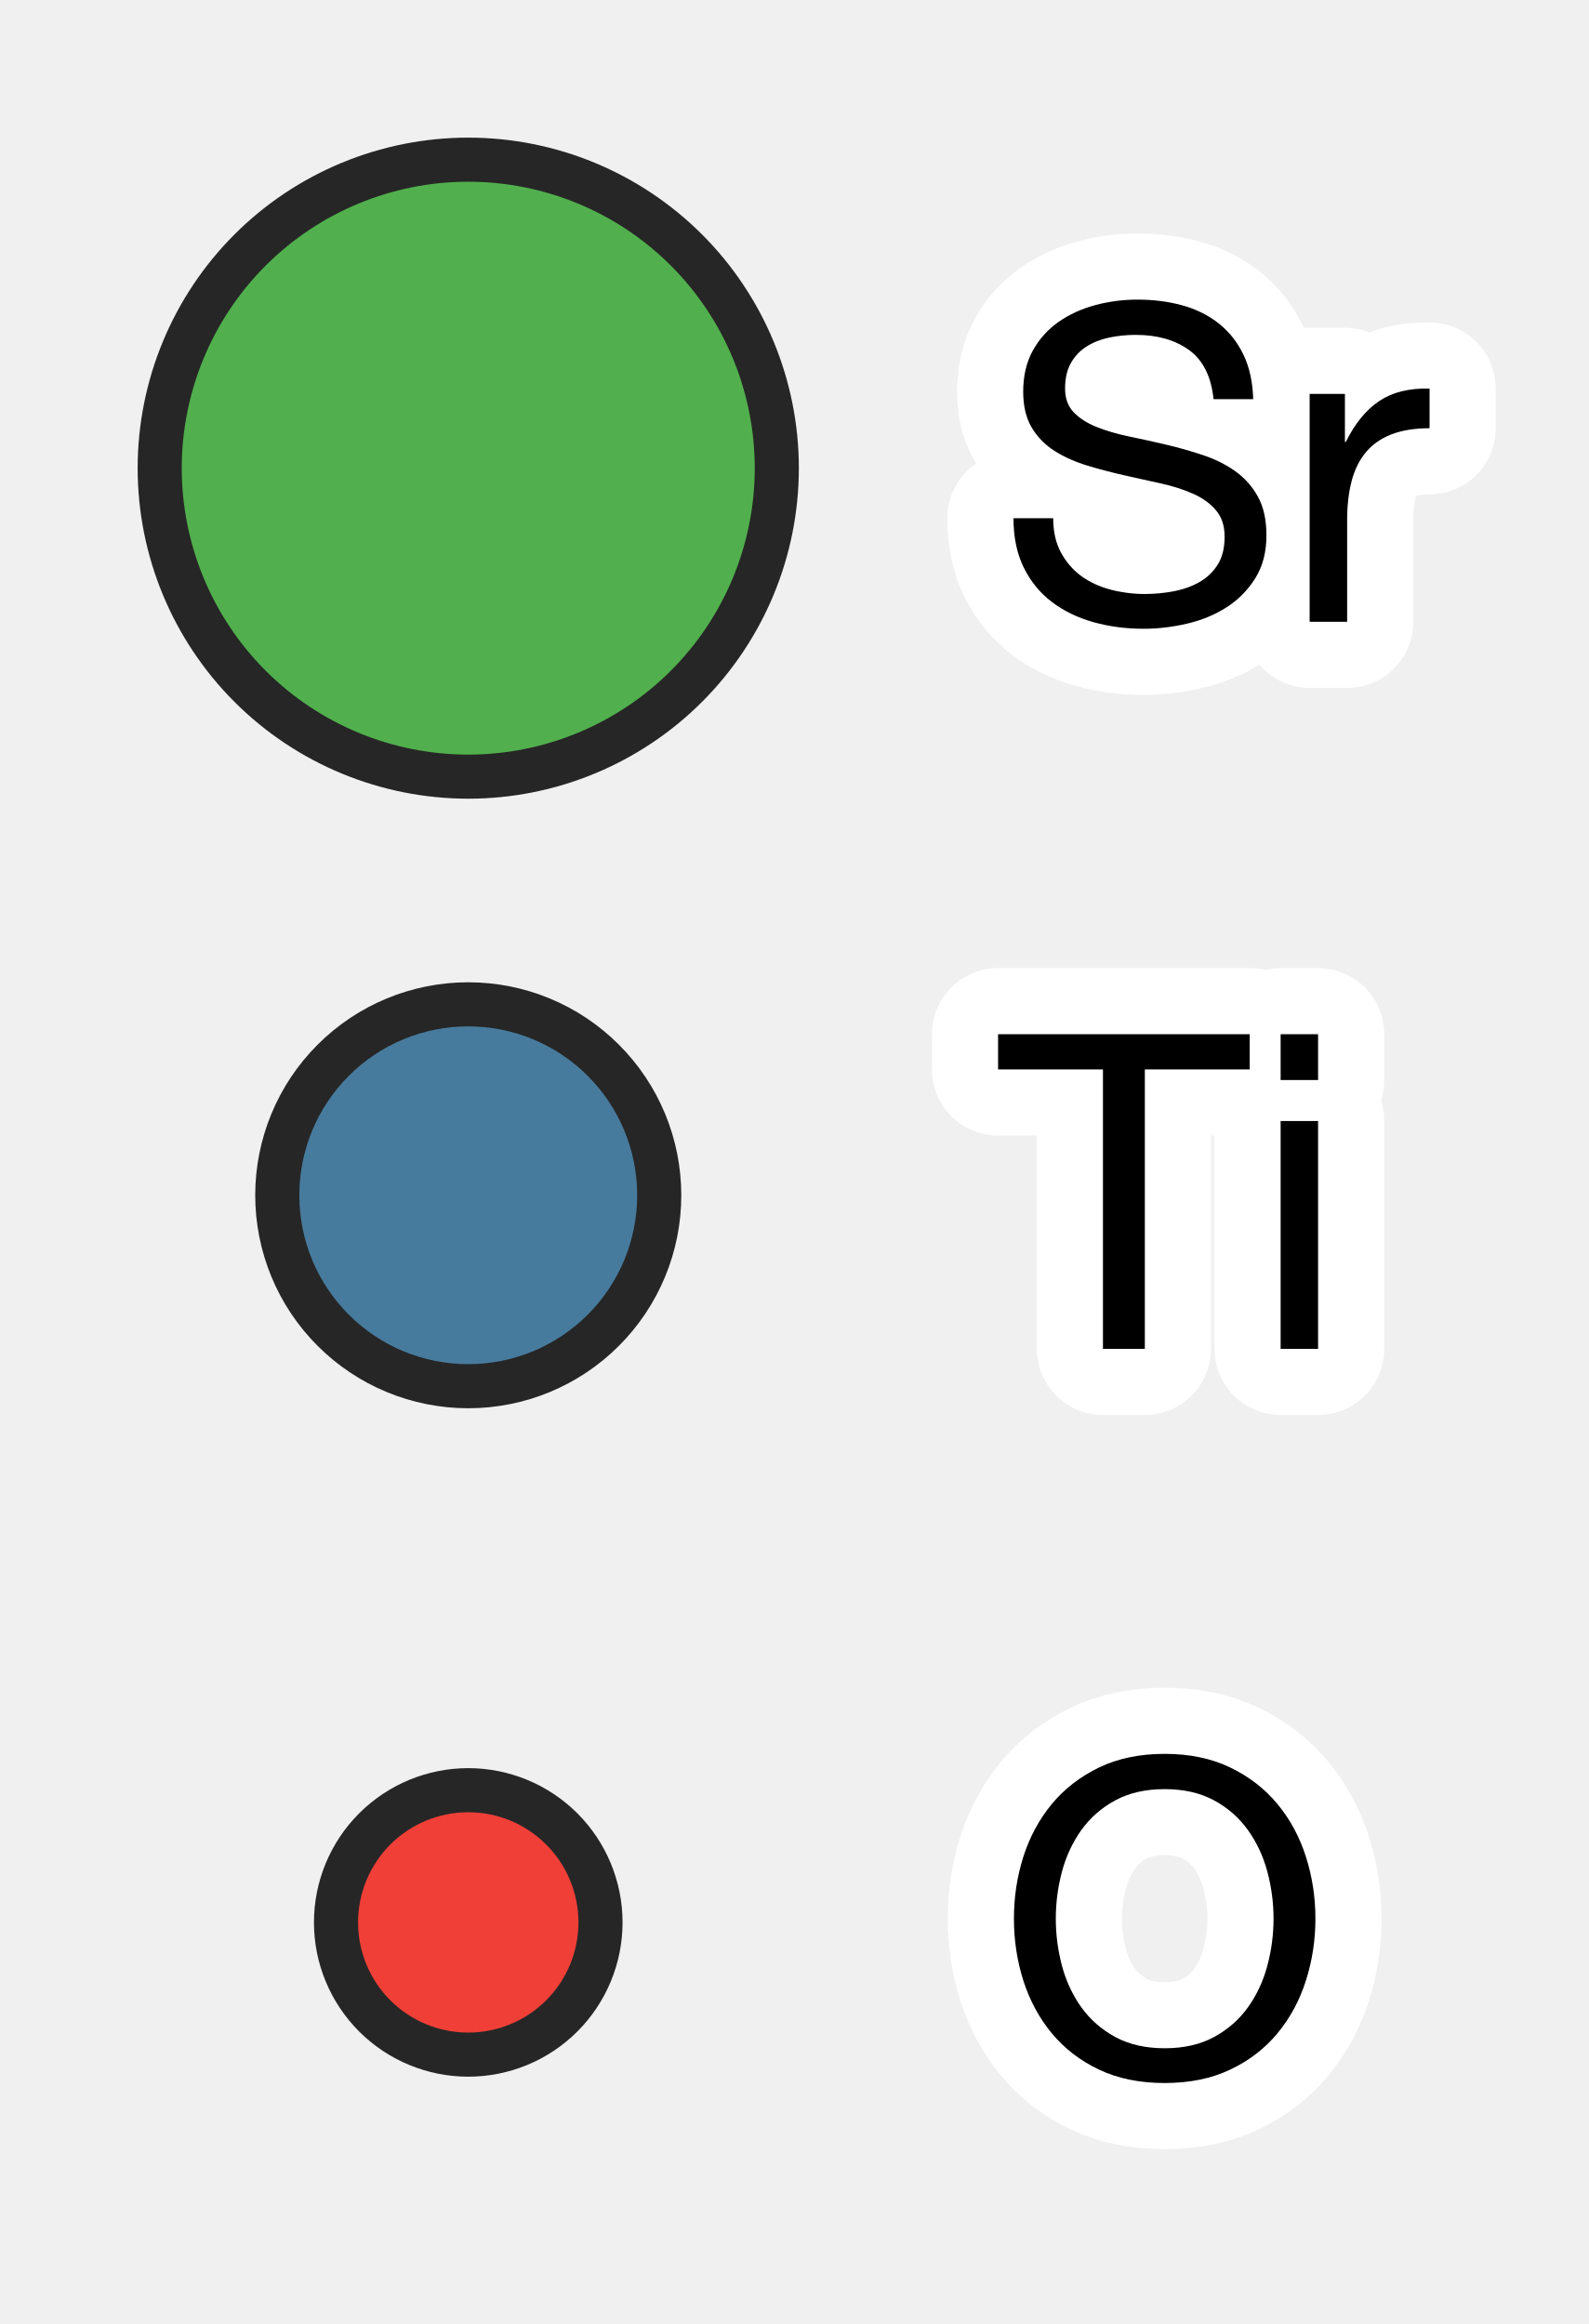
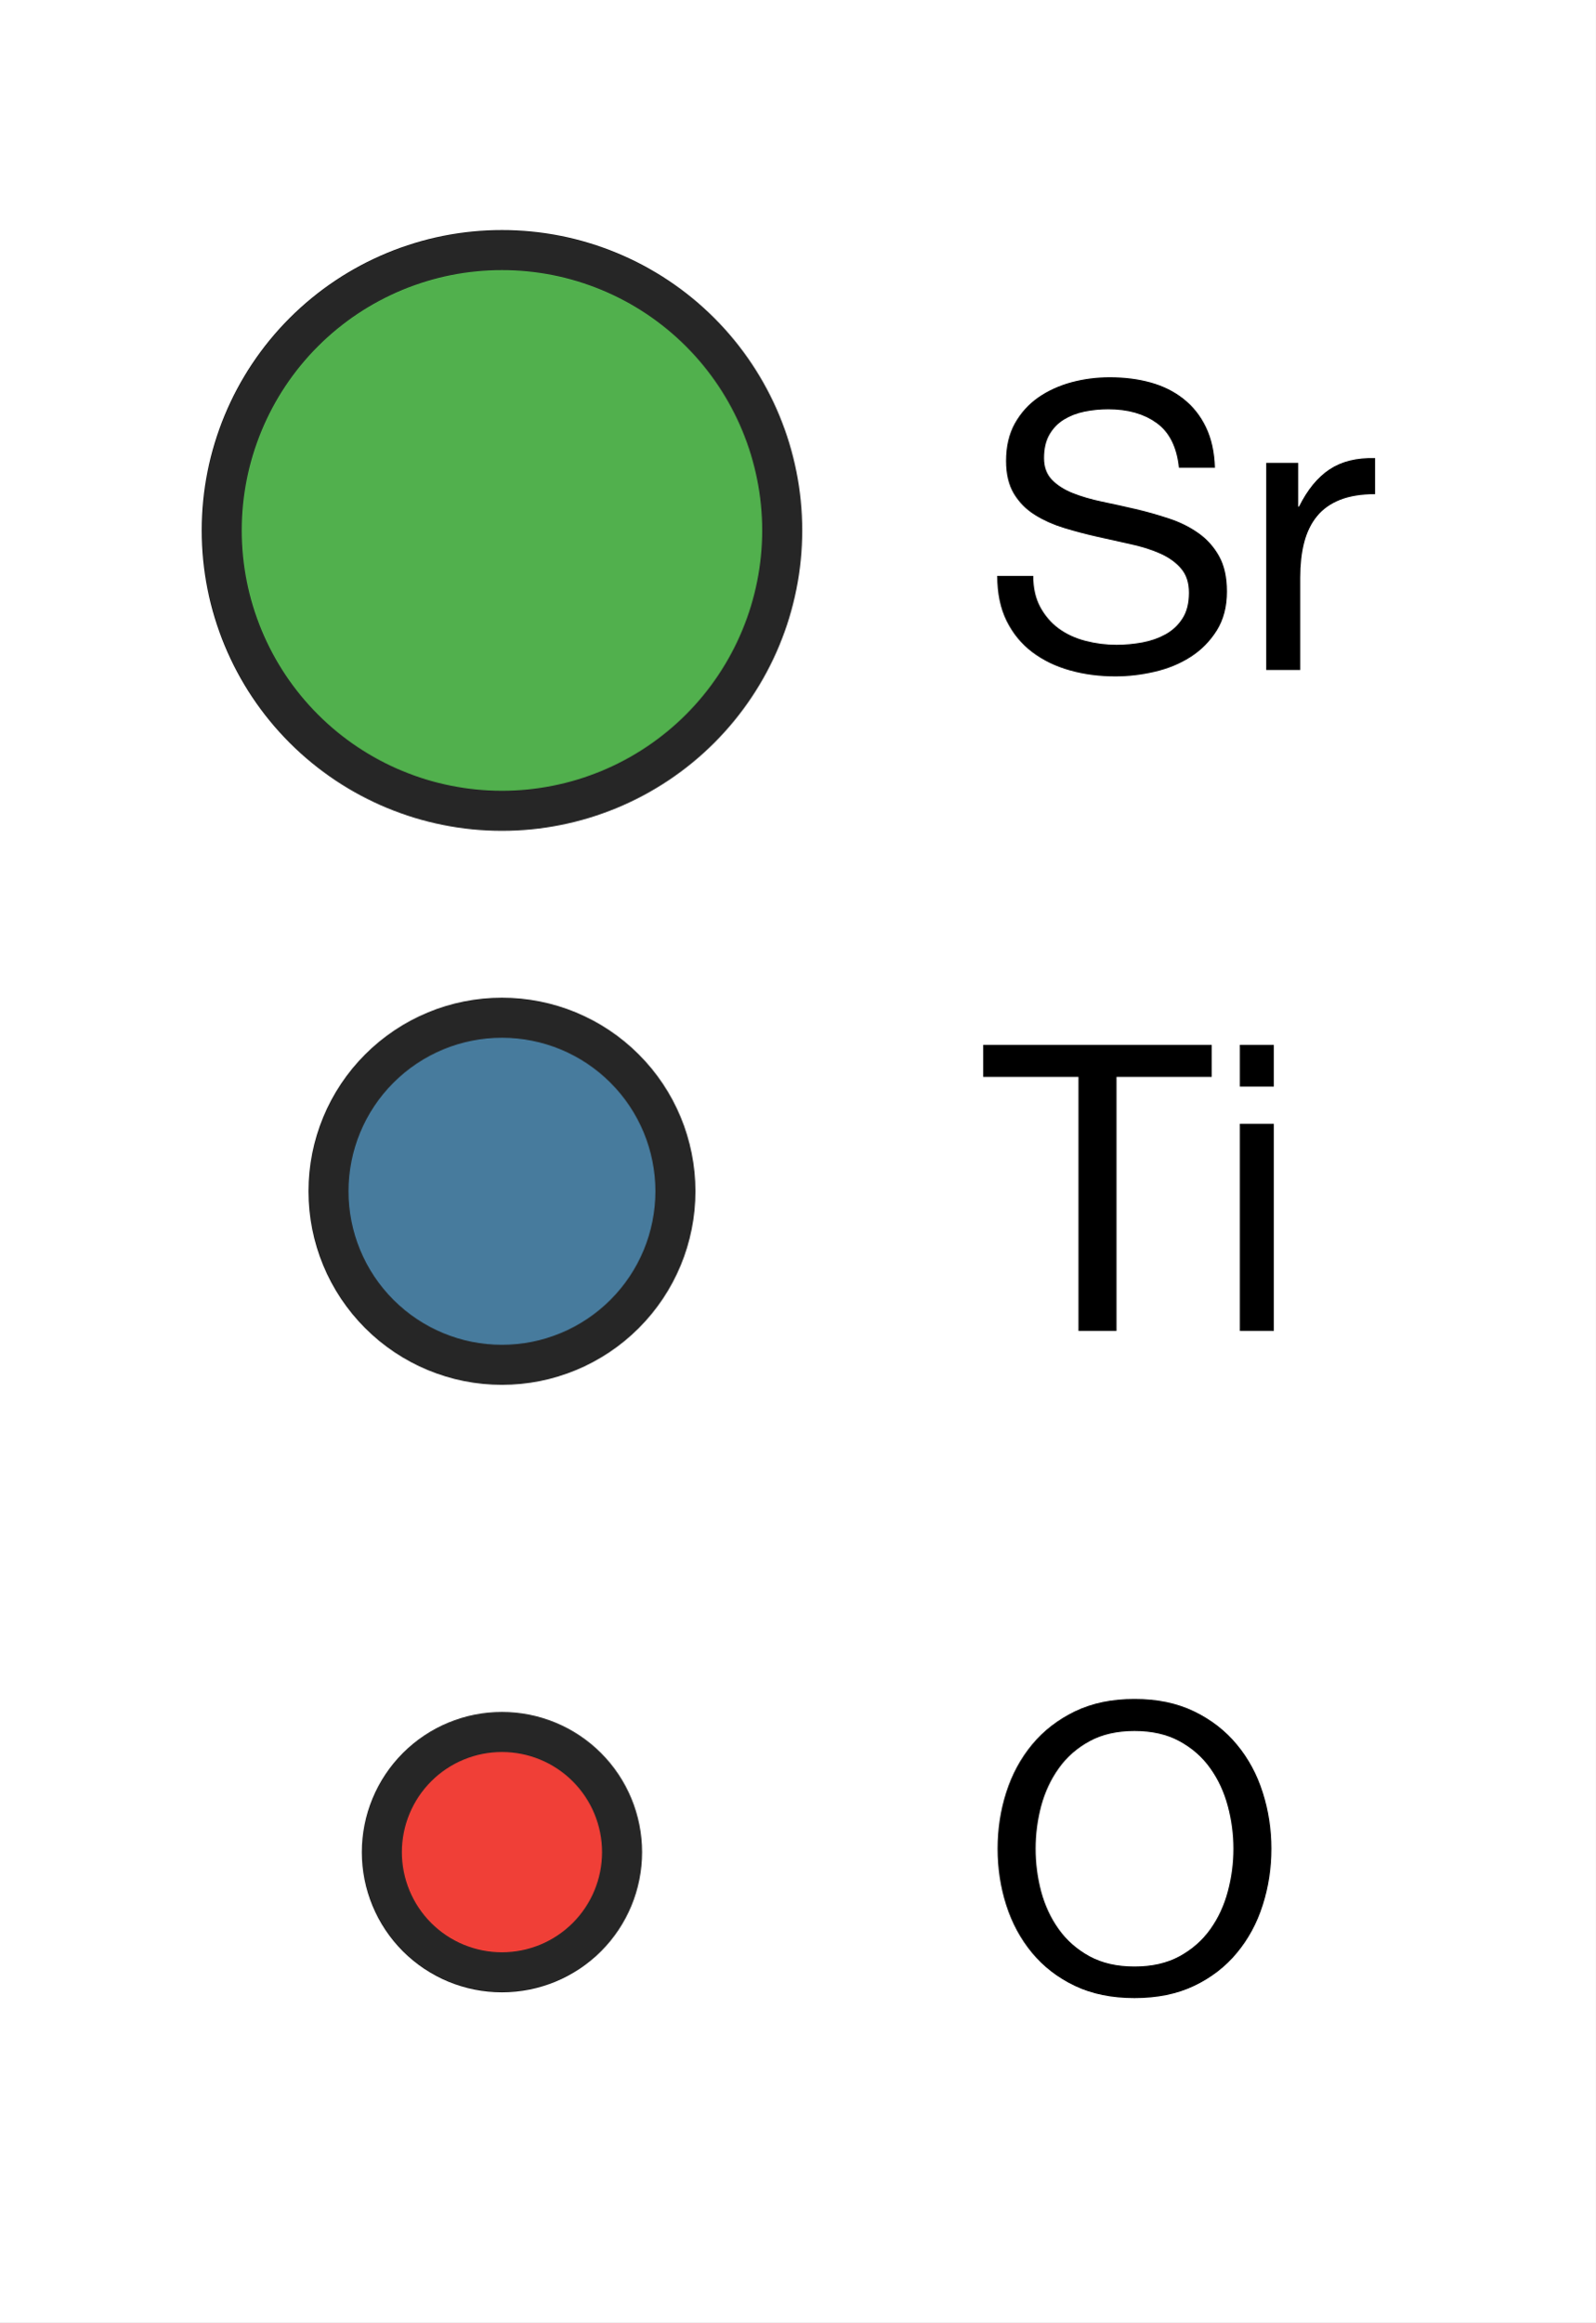
- <svg xmlns="http://www.w3.org/2000/svg" xmlns:xlink="http://www.w3.org/1999/xlink" width="35.797pt" height="52.396pt" viewBox="0 0 35.797 52.396" version="1.1">
+ <svg xmlns="http://www.w3.org/2000/svg" xmlns:xlink="http://www.w3.org/1999/xlink" width="39.6pt" height="57.6pt" viewBox="0 0 39.6 57.6" version="1.1">
  <defs>
    <style type="text/css">*{stroke-linejoin: round; stroke-linecap: butt}</style>
  </defs>
  <g id="figure_1">
    <g id="patch_1">
-       <path d="M 0 52.396  L 35.797 52.396  L 35.797 0  L 0 0  L 0 52.396  z " style="fill: none" />
+       <path d="M 0 57.6  L 39.6 57.6  L 39.6 0  L 0 0  z " style="fill: #ffffff" />
    </g>
    <g id="axes_1">
      <g id="line2d_1">
        <defs>
-           <path id="mc11a7e435b" d="M 0 6.955  C 1.844 6.955 3.614 6.222 4.918 4.918  C 6.222 3.614 6.955 1.844 6.955 0  C 6.955 -1.844 6.222 -3.614 4.918 -4.918  C 3.614 -6.222 1.844 -6.955 0 -6.955  C -1.844 -6.955 -3.614 -6.222 -4.918 -4.918  C -6.222 -3.614 -6.955 -1.844 -6.955 0  C -6.955 1.844 -6.222 3.614 -4.918 4.918  C -3.614 6.222 -1.844 6.955 0 6.955  z " style="stroke: #262626; stroke-width: 0.994" />
+           <path id="m9344fff65d" d="M 0 6.955  C 1.844 6.955 3.614 6.222 4.918 4.918  C 6.222 3.614 6.955 1.844 6.955 0  C 6.955 -1.844 6.222 -3.614 4.918 -4.918  C 3.614 -6.222 1.844 -6.955 0 -6.955  C -1.844 -6.955 -3.614 -6.222 -4.918 -4.918  C -6.222 -3.614 -6.955 -1.844 -6.955 0  C -6.955 1.844 -6.222 3.614 -4.918 4.918  C -3.614 6.222 -1.844 6.955 0 6.955  z " style="stroke: #262626; stroke-width: 0.994" />
        </defs>
-         <g clip-path="url(#p4348cad51f)">
-           <use xlink:href="#mc11a7e435b" x="10.555" y="10.555" style="fill: #51b04d; stroke: #262626; stroke-width: 0.994" />
+         <g clip-path="url(#p374e4057bc)">
+           <use xlink:href="#m9344fff65d" x="12.456" y="13.157" style="fill: #51b04d; stroke: #262626; stroke-width: 0.994" />
        </g>
      </g>
      <g id="line2d_2">
        <defs>
-           <path id="m3dcb64c8f5" d="M 0 4.305  C 1.142 4.305 2.237 3.852 3.044 3.044  C 3.852 2.237 4.305 1.142 4.305 0  C 4.305 -1.142 3.852 -2.237 3.044 -3.044  C 2.237 -3.852 1.142 -4.305 0 -4.305  C -1.142 -4.305 -2.237 -3.852 -3.044 -3.044  C -3.852 -2.237 -4.305 -1.142 -4.305 0  C -4.305 1.142 -3.852 2.237 -3.044 3.044  C -2.237 3.852 -1.142 4.305 0 4.305  z " style="stroke: #262626; stroke-width: 0.994" />
+           <path id="m4488612b40" d="M 0 4.305  C 1.142 4.305 2.237 3.852 3.044 3.044  C 3.852 2.237 4.305 1.142 4.305 0  C 4.305 -1.142 3.852 -2.237 3.044 -3.044  C 2.237 -3.852 1.142 -4.305 0 -4.305  C -1.142 -4.305 -2.237 -3.852 -3.044 -3.044  C -3.852 -2.237 -4.305 -1.142 -4.305 0  C -4.305 1.142 -3.852 2.237 -3.044 3.044  C -2.237 3.852 -1.142 4.305 0 4.305  z " style="stroke: #262626; stroke-width: 0.994" />
        </defs>
-         <g clip-path="url(#p4348cad51f)">
-           <use xlink:href="#m3dcb64c8f5" x="10.555" y="26.948" style="fill: #477b9d; stroke: #262626; stroke-width: 0.994" />
+         <g clip-path="url(#p374e4057bc)">
+           <use xlink:href="#m4488612b40" x="12.456" y="29.55" style="fill: #477b9d; stroke: #262626; stroke-width: 0.994" />
        </g>
      </g>
      <g id="line2d_3">
        <defs>
-           <path id="mec2864cc00" d="M 0 2.981  C 0.79 2.981 1.549 2.667 2.108 2.108  C 2.667 1.549 2.981 0.79 2.981 0  C 2.981 -0.79 2.667 -1.549 2.108 -2.108  C 1.549 -2.667 0.79 -2.981 0 -2.981  C -0.79 -2.981 -1.549 -2.667 -2.108 -2.108  C -2.667 -1.549 -2.981 -0.79 -2.981 0  C -2.981 0.79 -2.667 1.549 -2.108 2.108  C -1.549 2.667 -0.79 2.981 0 2.981  z " style="stroke: #262626; stroke-width: 0.994" />
+           <path id="m4191266440" d="M 0 2.981  C 0.79 2.981 1.549 2.667 2.108 2.108  C 2.667 1.549 2.981 0.79 2.981 0  C 2.981 -0.79 2.667 -1.549 2.108 -2.108  C 1.549 -2.667 0.79 -2.981 0 -2.981  C -0.79 -2.981 -1.549 -2.667 -2.108 -2.108  C -2.667 -1.549 -2.981 -0.79 -2.981 0  C -2.981 0.79 -2.667 1.549 -2.108 2.108  C -1.549 2.667 -0.79 2.981 0 2.981  z " style="stroke: #262626; stroke-width: 0.994" />
        </defs>
-         <g clip-path="url(#p4348cad51f)">
-           <use xlink:href="#mec2864cc00" x="10.555" y="43.342" style="fill: #f03f37; stroke: #262626; stroke-width: 0.994" />
+         <g clip-path="url(#p374e4057bc)">
+           <use xlink:href="#m4191266440" x="12.456" y="45.944" style="fill: #f03f37; stroke: #262626; stroke-width: 0.994" />
        </g>
      </g>
      <g id="text_1">
-         <path d="M 27.355 9  L 28.249 9  Q 28.231 8.413 28.026 7.991  Q 27.822 7.569 27.47 7.291  Q 27.118 7.013 26.65 6.884  Q 26.183 6.755 25.637 6.755  Q 25.151 6.755 24.688 6.879  Q 24.225 7.004 23.862 7.257  Q 23.5 7.51 23.282 7.903  Q 23.064 8.295 23.064 8.831  Q 23.064 9.318 23.257 9.641  Q 23.451 9.964 23.774 10.168  Q 24.097 10.371 24.503 10.495  Q 24.912 10.619 25.334 10.714  Q 25.756 10.809 26.163 10.899  Q 26.571 10.987 26.894 11.132  Q 27.217 11.276 27.409 11.504  Q 27.604 11.732 27.604 12.1  Q 27.604 12.487 27.445 12.735  Q 27.287 12.984 27.028 13.128  Q 26.77 13.272 26.447 13.333  Q 26.124 13.392 25.806 13.392  Q 25.408 13.392 25.031 13.293  Q 24.654 13.193 24.37 12.985  Q 24.087 12.776 23.913 12.453  Q 23.74 12.13 23.74 11.683  L 22.845 11.683  Q 22.845 12.328 23.078 12.8  Q 23.313 13.272 23.715 13.575  Q 24.117 13.878 24.648 14.027  Q 25.18 14.176 25.776 14.176  Q 26.262 14.176 26.754 14.061  Q 27.246 13.948 27.644 13.695  Q 28.041 13.442 28.294 13.039  Q 28.547 12.636 28.547 12.071  Q 28.547 11.543 28.353 11.195  Q 28.161 10.847 27.838 10.619  Q 27.515 10.391 27.107 10.258  Q 26.7 10.122 26.278 10.023  Q 25.855 9.924 25.447 9.84  Q 25.04 9.755 24.718 9.626  Q 24.395 9.497 24.201 9.293  Q 24.008 9.09 24.008 8.761  Q 24.008 8.413 24.142 8.18  Q 24.275 7.948 24.499 7.808  Q 24.722 7.668 25.011 7.609  Q 25.3 7.55 25.598 7.55  Q 26.332 7.55 26.804 7.893  Q 27.276 8.235 27.355 9  z M 29.521 8.881  L 29.521 14.018  L 30.366 14.018  L 30.366 11.732  Q 30.366 11.236 30.465 10.854  Q 30.564 10.47 30.783 10.203  Q 31.002 9.935 31.359 9.795  Q 31.718 9.655 32.224 9.655  L 32.224 8.761  Q 31.539 8.742 31.092 9.04  Q 30.645 9.339 30.336 9.964  L 30.316 9.964  L 30.316 8.881  L 29.521 8.881  z " style="stroke: #ffffff; stroke-width: 2.981" />
-         <path d="M 27.355 9  L 28.249 9  Q 28.231 8.413 28.026 7.991  Q 27.822 7.569 27.47 7.291  Q 27.118 7.013 26.65 6.884  Q 26.183 6.755 25.637 6.755  Q 25.151 6.755 24.688 6.879  Q 24.225 7.004 23.862 7.257  Q 23.5 7.51 23.282 7.903  Q 23.064 8.295 23.064 8.831  Q 23.064 9.318 23.257 9.641  Q 23.451 9.964 23.774 10.168  Q 24.097 10.371 24.503 10.495  Q 24.912 10.619 25.334 10.714  Q 25.756 10.809 26.163 10.899  Q 26.571 10.987 26.894 11.132  Q 27.217 11.276 27.409 11.504  Q 27.604 11.732 27.604 12.1  Q 27.604 12.487 27.445 12.735  Q 27.287 12.984 27.028 13.128  Q 26.77 13.272 26.447 13.333  Q 26.124 13.392 25.806 13.392  Q 25.408 13.392 25.031 13.293  Q 24.654 13.193 24.37 12.985  Q 24.087 12.776 23.913 12.453  Q 23.74 12.13 23.74 11.683  L 22.845 11.683  Q 22.845 12.328 23.078 12.8  Q 23.313 13.272 23.715 13.575  Q 24.117 13.878 24.648 14.027  Q 25.18 14.176 25.776 14.176  Q 26.262 14.176 26.754 14.061  Q 27.246 13.948 27.644 13.695  Q 28.041 13.442 28.294 13.039  Q 28.547 12.636 28.547 12.071  Q 28.547 11.543 28.353 11.195  Q 28.161 10.847 27.838 10.619  Q 27.515 10.391 27.107 10.258  Q 26.7 10.122 26.278 10.023  Q 25.855 9.924 25.447 9.84  Q 25.04 9.755 24.718 9.626  Q 24.395 9.497 24.201 9.293  Q 24.008 9.09 24.008 8.761  Q 24.008 8.413 24.142 8.18  Q 24.275 7.948 24.499 7.808  Q 24.722 7.668 25.011 7.609  Q 25.3 7.55 25.598 7.55  Q 26.332 7.55 26.804 7.893  Q 27.276 8.235 27.355 9  z M 29.521 8.881  L 29.521 14.018  L 30.366 14.018  L 30.366 11.732  Q 30.366 11.236 30.465 10.854  Q 30.564 10.47 30.783 10.203  Q 31.002 9.935 31.359 9.795  Q 31.718 9.655 32.224 9.655  L 32.224 8.761  Q 31.539 8.742 31.092 9.04  Q 30.645 9.339 30.336 9.964  L 30.316 9.964  L 30.316 8.881  L 29.521 8.881  z " />
+         <path d="M 29.256 11.602  L 30.151 11.602  Q 30.132 11.015 29.927 10.593  Q 29.724 10.171 29.371 9.893  Q 29.019 9.615 28.552 9.486  Q 28.084 9.357 27.538 9.357  Q 27.052 9.357 26.589 9.481  Q 26.127 9.606 25.763 9.859  Q 25.402 10.112 25.183 10.504  Q 24.966 10.897 24.966 11.433  Q 24.966 11.92 25.158 12.243  Q 25.352 12.566 25.675 12.769  Q 25.998 12.973 26.405 13.097  Q 26.813 13.221 27.235 13.316  Q 27.657 13.411 28.064 13.501  Q 28.472 13.589 28.795 13.733  Q 29.118 13.878 29.311 14.106  Q 29.505 14.334 29.505 14.702  Q 29.505 15.089 29.346 15.337  Q 29.188 15.586 28.929 15.73  Q 28.671 15.874 28.348 15.935  Q 28.025 15.994 27.707 15.994  Q 27.31 15.994 26.932 15.894  Q 26.555 15.795 26.271 15.587  Q 25.989 15.378 25.815 15.055  Q 25.641 14.732 25.641 14.285  L 24.747 14.285  Q 24.747 14.93 24.979 15.402  Q 25.214 15.874 25.616 16.177  Q 26.018 16.48 26.549 16.629  Q 27.081 16.778 27.678 16.778  Q 28.164 16.778 28.656 16.663  Q 29.148 16.55 29.545 16.297  Q 29.943 16.043 30.196 15.641  Q 30.449 15.238 30.449 14.673  Q 30.449 14.145 30.255 13.797  Q 30.062 13.449 29.739 13.221  Q 29.416 12.993 29.008 12.859  Q 28.601 12.724 28.179 12.625  Q 27.757 12.526 27.348 12.442  Q 26.942 12.357 26.619 12.228  Q 26.296 12.099 26.102 11.895  Q 25.909 11.692 25.909 11.363  Q 25.909 11.015 26.043 10.782  Q 26.176 10.549 26.4 10.41  Q 26.624 10.27 26.912 10.211  Q 27.201 10.152 27.499 10.152  Q 28.233 10.152 28.705 10.495  Q 29.177 10.837 29.256 11.602  z M 31.422 11.482  L 31.422 16.619  L 32.267 16.619  L 32.267 14.334  Q 32.267 13.838 32.366 13.456  Q 32.466 13.072 32.684 12.805  Q 32.903 12.537 33.26 12.397  Q 33.619 12.257 34.125 12.257  L 34.125 11.363  Q 33.44 11.344 32.993 11.642  Q 32.546 11.94 32.237 12.566  L 32.217 12.566  L 32.217 11.482  L 31.422 11.482  z " style="stroke: #ffffff; stroke-width: 2.981" />
+         <path d="M 29.256 11.602  L 30.151 11.602  Q 30.132 11.015 29.927 10.593  Q 29.724 10.171 29.371 9.893  Q 29.019 9.615 28.552 9.486  Q 28.084 9.357 27.538 9.357  Q 27.052 9.357 26.589 9.481  Q 26.127 9.606 25.763 9.859  Q 25.402 10.112 25.183 10.504  Q 24.966 10.897 24.966 11.433  Q 24.966 11.92 25.158 12.243  Q 25.352 12.566 25.675 12.769  Q 25.998 12.973 26.405 13.097  Q 26.813 13.221 27.235 13.316  Q 27.657 13.411 28.064 13.501  Q 28.472 13.589 28.795 13.733  Q 29.118 13.878 29.311 14.106  Q 29.505 14.334 29.505 14.702  Q 29.505 15.089 29.346 15.337  Q 29.188 15.586 28.929 15.73  Q 28.671 15.874 28.348 15.935  Q 28.025 15.994 27.707 15.994  Q 27.31 15.994 26.932 15.894  Q 26.555 15.795 26.271 15.587  Q 25.989 15.378 25.815 15.055  Q 25.641 14.732 25.641 14.285  L 24.747 14.285  Q 24.747 14.93 24.979 15.402  Q 25.214 15.874 25.616 16.177  Q 26.018 16.48 26.549 16.629  Q 27.081 16.778 27.678 16.778  Q 28.164 16.778 28.656 16.663  Q 29.148 16.55 29.545 16.297  Q 29.943 16.043 30.196 15.641  Q 30.449 15.238 30.449 14.673  Q 30.449 14.145 30.255 13.797  Q 30.062 13.449 29.739 13.221  Q 29.416 12.993 29.008 12.859  Q 28.601 12.724 28.179 12.625  Q 27.757 12.526 27.348 12.442  Q 26.942 12.357 26.619 12.228  Q 26.296 12.099 26.102 11.895  Q 25.909 11.692 25.909 11.363  Q 25.909 11.015 26.043 10.782  Q 26.176 10.549 26.4 10.41  Q 26.624 10.27 26.912 10.211  Q 27.201 10.152 27.499 10.152  Q 28.233 10.152 28.705 10.495  Q 29.177 10.837 29.256 11.602  z M 31.422 11.482  L 31.422 16.619  L 32.267 16.619  L 32.267 14.334  Q 32.267 13.838 32.366 13.456  Q 32.466 13.072 32.684 12.805  Q 32.903 12.537 33.26 12.397  Q 33.619 12.257 34.125 12.257  L 34.125 11.363  Q 33.44 11.344 32.993 11.642  Q 32.546 11.94 32.237 12.566  L 32.217 12.566  L 32.217 11.482  L 31.422 11.482  z " />
      </g>
      <g id="text_2">
-         <path d="M 24.862 24.111  L 24.862 30.411  L 25.806 30.411  L 25.806 24.111  L 28.17 24.111  L 28.17 23.317  L 22.498 23.317  L 22.498 24.111  L 24.862 24.111  z M 29.711 24.35  L 29.711 23.317  L 28.867 23.317  L 28.867 24.35  L 29.711 24.35  z M 28.867 25.274  L 28.867 30.411  L 29.711 30.411  L 29.711 25.274  L 28.867 25.274  z " style="stroke: #ffffff; stroke-width: 2.981" />
-         <path d="M 24.862 24.111  L 24.862 30.411  L 25.806 30.411  L 25.806 24.111  L 28.17 24.111  L 28.17 23.317  L 22.498 23.317  L 22.498 24.111  L 24.862 24.111  z M 29.711 24.35  L 29.711 23.317  L 28.867 23.317  L 28.867 24.35  L 29.711 24.35  z M 28.867 25.274  L 28.867 30.411  L 29.711 30.411  L 29.711 25.274  L 28.867 25.274  z " />
+         <path d="M 26.763 26.713  L 26.763 33.013  L 27.707 33.013  L 27.707 26.713  L 30.071 26.713  L 30.071 25.918  L 24.399 25.918  L 24.399 26.713  L 26.763 26.713  z M 31.612 26.952  L 31.612 25.918  L 30.768 25.918  L 30.768 26.952  L 31.612 26.952  z M 30.768 27.876  L 30.768 33.013  L 31.612 33.013  L 31.612 27.876  L 30.768 27.876  z " style="stroke: #ffffff; stroke-width: 2.981" />
+         <path d="M 26.763 26.713  L 26.763 33.013  L 27.707 33.013  L 27.707 26.713  L 30.071 26.713  L 30.071 25.918  L 24.399 25.918  L 24.399 26.713  L 26.763 26.713  z M 31.612 26.952  L 31.612 25.918  L 30.768 25.918  L 30.768 26.952  L 31.612 26.952  z M 30.768 27.876  L 30.768 33.013  L 31.612 33.013  L 31.612 27.876  L 30.768 27.876  z " />
      </g>
      <g id="text_3">
-         <path d="M 23.799 43.257  Q 23.799 42.722 23.937 42.2  Q 24.076 41.679 24.374 41.261  Q 24.673 40.843 25.14 40.59  Q 25.607 40.337 26.253 40.337  Q 26.899 40.337 27.366 40.59  Q 27.833 40.843 28.131 41.261  Q 28.429 41.679 28.568 42.2  Q 28.707 42.722 28.707 43.257  Q 28.707 43.794 28.568 44.316  Q 28.429 44.838 28.131 45.255  Q 27.833 45.671 27.366 45.926  Q 26.899 46.179 26.253 46.179  Q 25.607 46.179 25.14 45.926  Q 24.673 45.671 24.374 45.255  Q 24.076 44.838 23.937 44.316  Q 23.799 43.794 23.799 43.257  z M 22.855 43.257  Q 22.855 43.982 23.067 44.653  Q 23.282 45.324 23.708 45.841  Q 24.137 46.358 24.772 46.66  Q 25.408 46.963 26.253 46.963  Q 27.097 46.963 27.732 46.66  Q 28.369 46.358 28.796 45.841  Q 29.224 45.324 29.437 44.653  Q 29.651 43.982 29.651 43.257  Q 29.651 42.532 29.437 41.862  Q 29.224 41.191 28.796 40.674  Q 28.369 40.157 27.732 39.85  Q 27.097 39.542 26.253 39.542  Q 25.408 39.542 24.772 39.85  Q 24.137 40.157 23.708 40.674  Q 23.282 41.191 23.067 41.862  Q 22.855 42.532 22.855 43.257  z " style="stroke: #ffffff; stroke-width: 2.981" />
-         <path d="M 23.799 43.257  Q 23.799 42.722 23.937 42.2  Q 24.076 41.679 24.374 41.261  Q 24.673 40.843 25.14 40.59  Q 25.607 40.337 26.253 40.337  Q 26.899 40.337 27.366 40.59  Q 27.833 40.843 28.131 41.261  Q 28.429 41.679 28.568 42.2  Q 28.707 42.722 28.707 43.257  Q 28.707 43.794 28.568 44.316  Q 28.429 44.838 28.131 45.255  Q 27.833 45.671 27.366 45.926  Q 26.899 46.179 26.253 46.179  Q 25.607 46.179 25.14 45.926  Q 24.673 45.671 24.374 45.255  Q 24.076 44.838 23.937 44.316  Q 23.799 43.794 23.799 43.257  z M 22.855 43.257  Q 22.855 43.982 23.067 44.653  Q 23.282 45.324 23.708 45.841  Q 24.137 46.358 24.772 46.66  Q 25.408 46.963 26.253 46.963  Q 27.097 46.963 27.732 46.66  Q 28.369 46.358 28.796 45.841  Q 29.224 45.324 29.437 44.653  Q 29.651 43.982 29.651 43.257  Q 29.651 42.532 29.437 41.862  Q 29.224 41.191 28.796 40.674  Q 28.369 40.157 27.732 39.85  Q 27.097 39.542 26.253 39.542  Q 25.408 39.542 24.772 39.85  Q 24.137 40.157 23.708 40.674  Q 23.282 41.191 23.067 41.862  Q 22.855 42.532 22.855 43.257  z " />
+         <path d="M 25.7 45.859  Q 25.7 45.324 25.838 44.802  Q 25.978 44.28 26.276 43.863  Q 26.574 43.445 27.041 43.192  Q 27.508 42.939 28.154 42.939  Q 28.8 42.939 29.267 43.192  Q 29.735 43.445 30.033 43.863  Q 30.331 44.28 30.469 44.802  Q 30.609 45.324 30.609 45.859  Q 30.609 46.396 30.469 46.918  Q 30.331 47.44 30.033 47.857  Q 29.735 48.273 29.267 48.528  Q 28.8 48.781 28.154 48.781  Q 27.508 48.781 27.041 48.528  Q 26.574 48.273 26.276 47.857  Q 25.978 47.44 25.838 46.918  Q 25.7 46.396 25.7 45.859  z M 24.756 45.859  Q 24.756 46.584 24.969 47.255  Q 25.183 47.926 25.61 48.442  Q 26.038 48.959 26.673 49.262  Q 27.31 49.565 28.154 49.565  Q 28.999 49.565 29.634 49.262  Q 30.27 48.959 30.697 48.442  Q 31.126 47.926 31.338 47.255  Q 31.552 46.584 31.552 45.859  Q 31.552 45.134 31.338 44.464  Q 31.126 43.793 30.697 43.276  Q 30.27 42.759 29.634 42.452  Q 28.999 42.144 28.154 42.144  Q 27.31 42.144 26.673 42.452  Q 26.038 42.759 25.61 43.276  Q 25.183 43.793 24.969 44.464  Q 24.756 45.134 24.756 45.859  z " style="stroke: #ffffff; stroke-width: 2.981" />
+         <path d="M 25.7 45.859  Q 25.7 45.324 25.838 44.802  Q 25.978 44.28 26.276 43.863  Q 26.574 43.445 27.041 43.192  Q 27.508 42.939 28.154 42.939  Q 28.8 42.939 29.267 43.192  Q 29.735 43.445 30.033 43.863  Q 30.331 44.28 30.469 44.802  Q 30.609 45.324 30.609 45.859  Q 30.609 46.396 30.469 46.918  Q 30.331 47.44 30.033 47.857  Q 29.735 48.273 29.267 48.528  Q 28.8 48.781 28.154 48.781  Q 27.508 48.781 27.041 48.528  Q 26.574 48.273 26.276 47.857  Q 25.978 47.44 25.838 46.918  Q 25.7 46.396 25.7 45.859  z M 24.756 45.859  Q 24.756 46.584 24.969 47.255  Q 25.183 47.926 25.61 48.442  Q 26.038 48.959 26.673 49.262  Q 27.31 49.565 28.154 49.565  Q 28.999 49.565 29.634 49.262  Q 30.27 48.959 30.697 48.442  Q 31.126 47.926 31.338 47.255  Q 31.552 46.584 31.552 45.859  Q 31.552 45.134 31.338 44.464  Q 31.126 43.793 30.697 43.276  Q 30.27 42.759 29.634 42.452  Q 28.999 42.144 28.154 42.144  Q 27.31 42.144 26.673 42.452  Q 26.038 42.759 25.61 43.276  Q 25.183 43.793 24.969 44.464  Q 24.756 45.134 24.756 45.859  z " />
      </g>
    </g>
  </g>
  <defs>
-     <clipPath id="p4348cad51f">
-       <rect x="-187.618" y="-147.876" width="221.76" height="221.76" />
+     <clipPath id="p374e4057bc">
+       <rect x="-185.717" y="-145.274" width="221.76" height="221.76" />
    </clipPath>
  </defs>
</svg>
